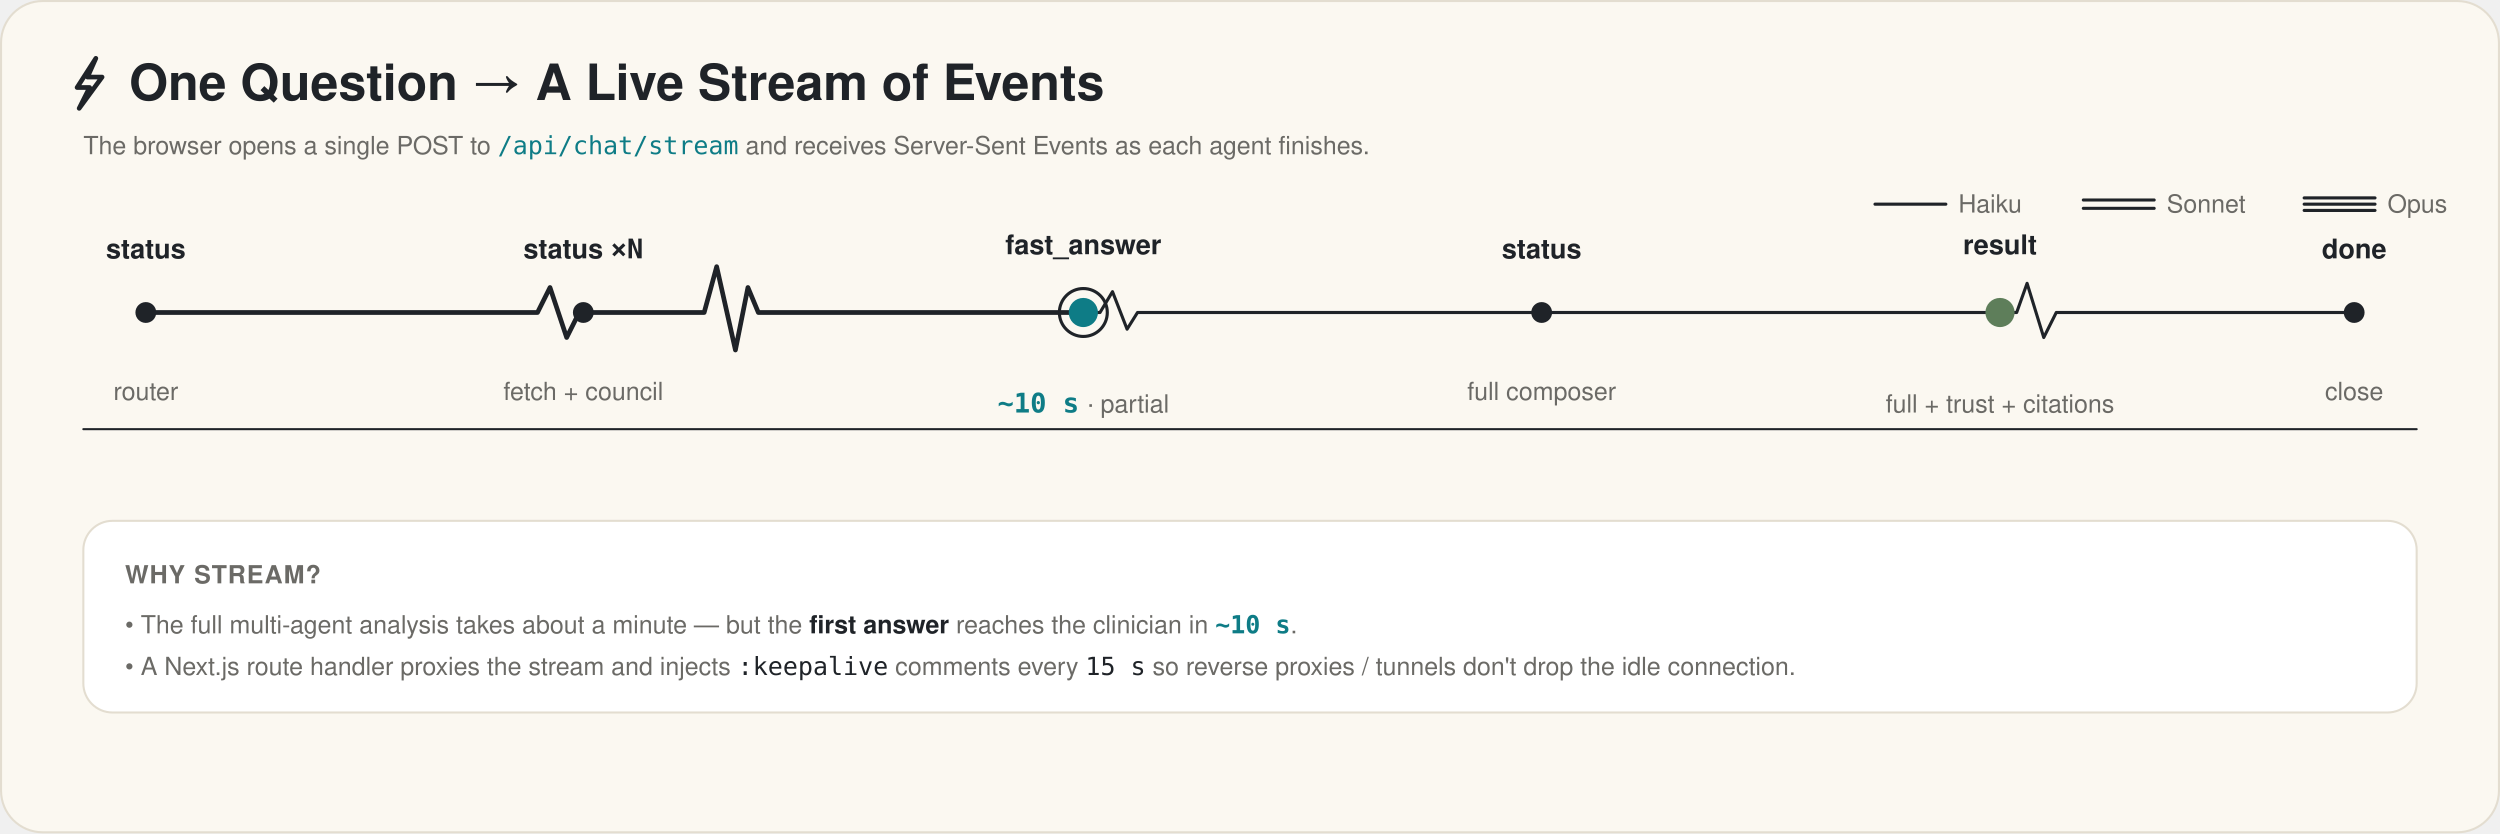
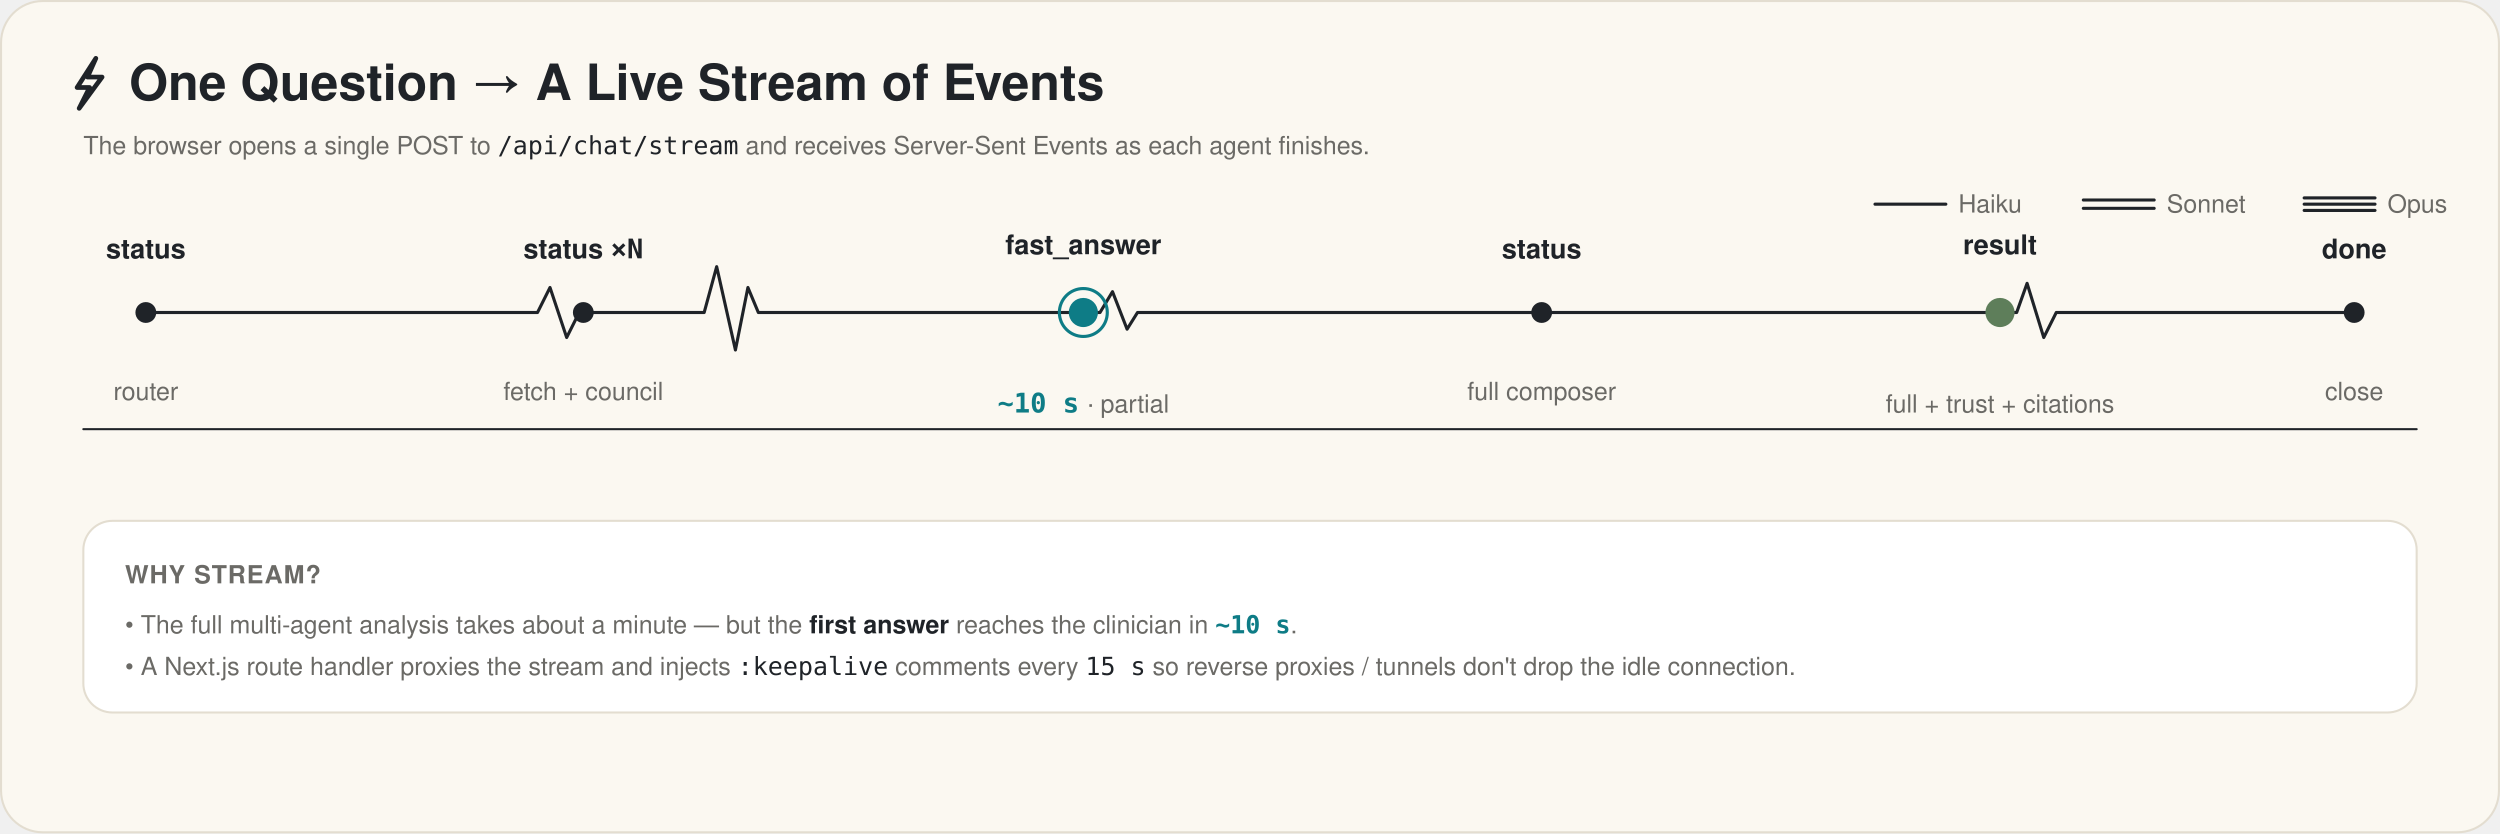
<svg xmlns="http://www.w3.org/2000/svg" viewBox="0 0 1200 400" width="1200" height="400" role="img" aria-label="CerebraLink SSE streaming timeline">
  <defs>
    <style>
      text{font-family:'Segoe UI',-apple-system,Helvetica,Arial,sans-serif}
      .sans{font-family:'Segoe UI',-apple-system,Helvetica,Arial,sans-serif}
      .mono{font-family:ui-monospace,Menlo,Consolas,monospace}
      .s{fill:none;stroke:#1F2328;stroke-linecap:round;stroke-linejoin:round;vector-effect:non-scaling-stroke}
      .ttl{font-weight:700;fill:#1F2328}
      .tag{fill:#6B6A66;font-size:12px}
      .lbl{font-size:13px;font-weight:700;fill:#1F2328}
-       @keyframes march{from{stroke-dashoffset:1060}to{stroke-dashoffset:0}}
-       .ekg{stroke-dasharray:1060;stroke-dashoffset:0;animation:march 6s linear infinite}
    </style>
  </defs>
  <rect x="0.5" y="0.5" width="1199" height="399" rx="20" fill="#FBF8F1" stroke="#E3DDD0" />
  <g transform="translate(40,40)">
    <path class="s" stroke-width="2.25" d="M6,-12 L-3,2 L3,2 L-2,12 L9,-3 L2,-3 Z" />
  </g>
  <text x="62" y="48" class="ttl sans" font-size="24">One Question → A Live Stream of Events</text>
-   <text x="40" y="74" class="tag sans" font-size="14">The browser opens a single POST to <tspan class="mono" fill="#0E7C86">/api/chat/stream</tspan> and receives Server-Sent Events as each agent finishes.</text>
+   <text x="40" y="74" class="tag sans" font-size="14">The browser opens a single POST to <tspan class="mono" fill="#1F2328">/api/chat/stream</tspan> and receives Server-Sent Events as each agent finishes.</text>
  <line class="s" stroke="#E3DDD0" stroke-width="1" x1="40" y1="206" x2="1160" y2="206" />
  <g transform="translate(900,98)">
    <line class="s" stroke-width="1.5" x1="0" y1="0" x2="34" y2="0" />
    <text x="40" y="4" class="tag sans" font-size="11">Haiku</text>
    <line class="s" stroke-width="1.5" x1="100" y1="-2" x2="134" y2="-2" />
    <line class="s" stroke-width="1.5" x1="100" y1="2" x2="134" y2="2" />
    <text x="140" y="4" class="tag sans" font-size="11">Sonnet</text>
    <line class="s" stroke-width="1.5" x1="206" y1="-3" x2="240" y2="-3" />
    <line class="s" stroke-width="1.5" x1="206" y1="0" x2="240" y2="0" />
    <line class="s" stroke-width="1.5" x1="206" y1="3" x2="240" y2="3" />
    <text x="246" y="4" class="tag sans" font-size="11">Opus</text>
  </g>
  <path class="s" stroke-width="1.5" d="M70,150 H250 l8,0 l6,-12 8,24 6,-12 H300 q20,0 30,0 l8,0 l6,-22 9,40 6,-30 5,12 H520 l8,0 l6,-10 7,18 5,-8 H760 q20,0 30,0 H960 l8,0 l5,-14 8,26 6,-12 H1130" />
-   <path class="s ekg" stroke="#0E7C86" stroke-width="2.25" d="M70,150 H250 l8,0 l6,-12 8,24 6,-12 H300 q20,0 30,0 l8,0 l6,-22 9,40 6,-30 5,12 H520" />
  <g transform="translate(70,150)">
    <circle cx="0" cy="0" r="5" fill="#1F2328" />
    <text y="-26" text-anchor="middle" class="lbl sans">status</text>
    <text y="42" text-anchor="middle" class="tag sans">router</text>
  </g>
  <g transform="translate(280,150)">
    <circle cx="0" cy="0" r="5" fill="#1F2328" />
    <text y="-26" text-anchor="middle" class="lbl sans">status <tspan class="mono">×N</tspan>
    </text>
    <text y="42" text-anchor="middle" class="tag sans">fetch + council</text>
  </g>
  <g transform="translate(520,150)">
    <circle cx="0" cy="0" r="7" fill="#0E7C86" />
-     <circle cx="0" cy="0" r="11.5" class="s" stroke="#0E7C86" stroke-width="1.5" />
+     <circle cx="0" cy="0" r="11.5" class="s" style="stroke:#0E7C86" stroke-width="1.5" />
    <text y="-28" text-anchor="middle" class="lbl sans" fill="#0E7C86">fast_answer</text>
    <text y="48" text-anchor="middle" class="sans" font-size="13">
      <tspan class="mono" fill="#0E7C86" font-weight="700">~10 s</tspan>
      <tspan class="tag">· partial</tspan>
    </text>
  </g>
  <g transform="translate(740,150)">
    <circle cx="0" cy="0" r="5" fill="#1F2328" />
    <text y="-26" text-anchor="middle" class="lbl sans">status</text>
    <text y="42" text-anchor="middle" class="tag sans">full composer</text>
  </g>
  <g transform="translate(960,150)">
    <circle cx="0" cy="0" r="7" fill="#5E7E5A" />
    <text y="-28" text-anchor="middle" class="lbl sans" fill="#5E7E5A">result</text>
    <text y="48" text-anchor="middle" class="tag sans">full + trust + citations</text>
  </g>
  <g transform="translate(1130,150)">
    <circle cx="0" cy="0" r="5" fill="#1F2328" />
    <text y="-26" text-anchor="middle" class="lbl sans">done</text>
    <text y="42" text-anchor="middle" class="tag sans">close</text>
  </g>
  <g transform="translate(40,250)">
    <rect width="1120" height="92" rx="14" fill="#FFFFFF" stroke="#E3DDD0" />
    <text x="20" y="30" class="tag sans" fill="#6B6A66" font-weight="700" letter-spacing="0.5">WHY STREAM?</text>
    <text x="20" y="54" class="tag sans" font-size="13" fill="#6B6A66">• The full multi-agent analysis takes about a minute — but the <tspan fill="#1F2328" font-weight="700">first answer</tspan> reaches the clinician in <tspan class="mono" fill="#0E7C86" font-weight="700">~10 s</tspan>.</text>
    <text x="20" y="74" class="tag sans" font-size="13" fill="#6B6A66">• A Next.js route handler proxies the stream and injects <tspan class="mono" fill="#1F2328">:keepalive</tspan> comments every <tspan class="mono" fill="#1F2328">15 s</tspan> so reverse proxies / tunnels don't drop the idle connection.</text>
  </g>
</svg>
